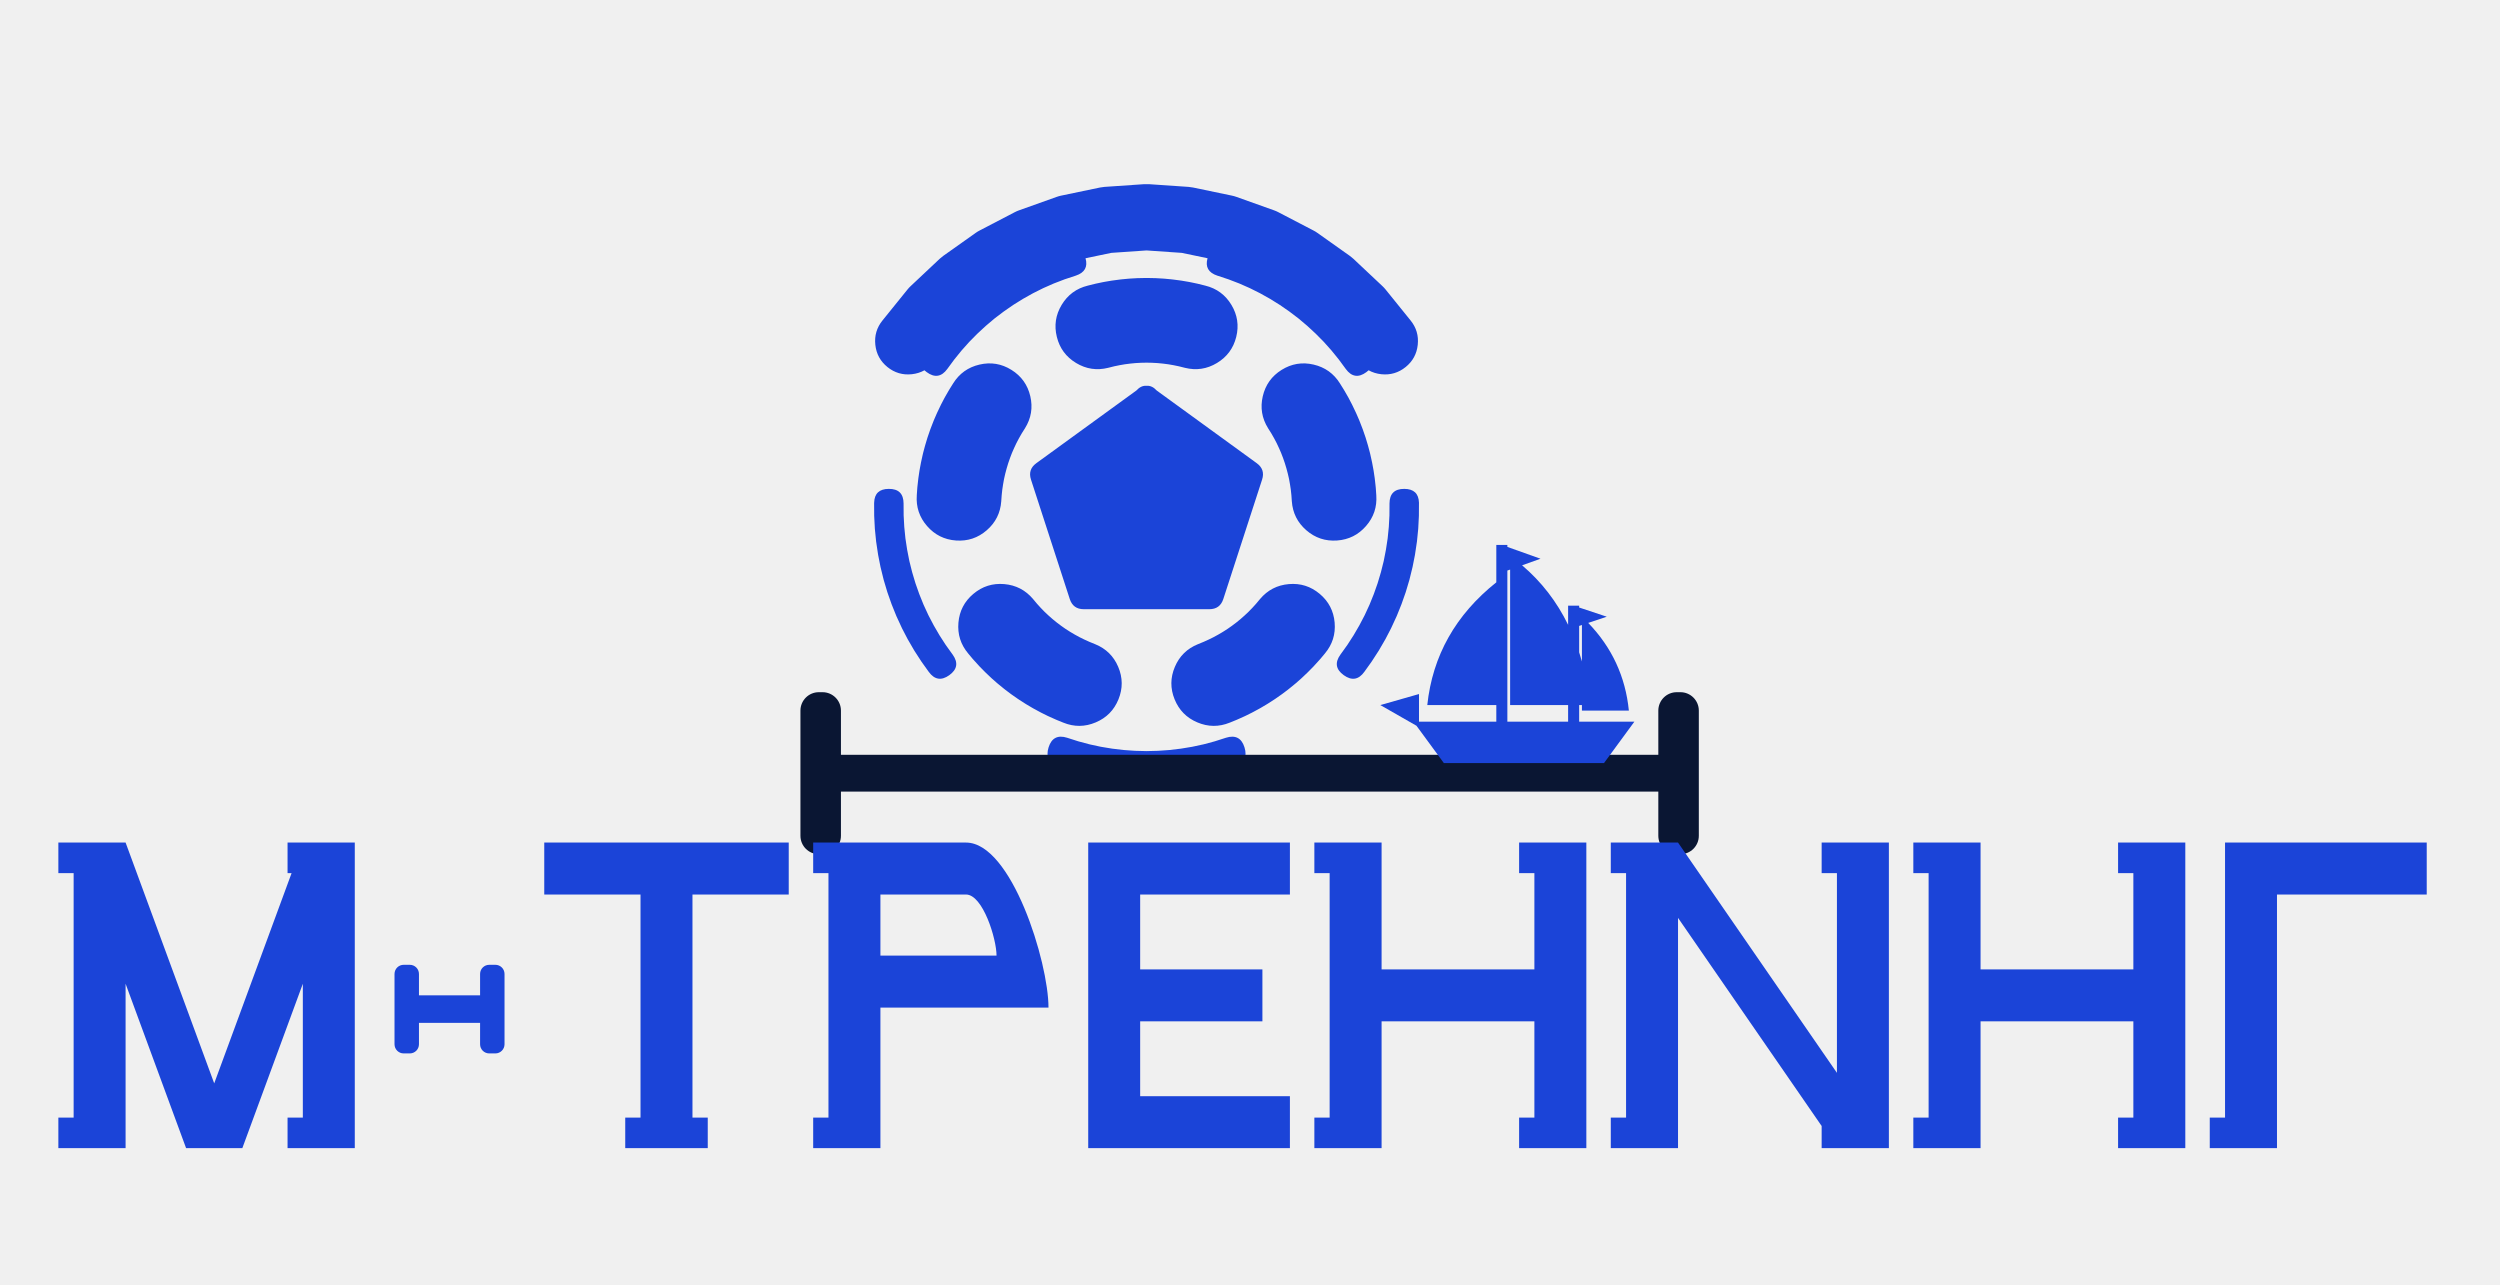
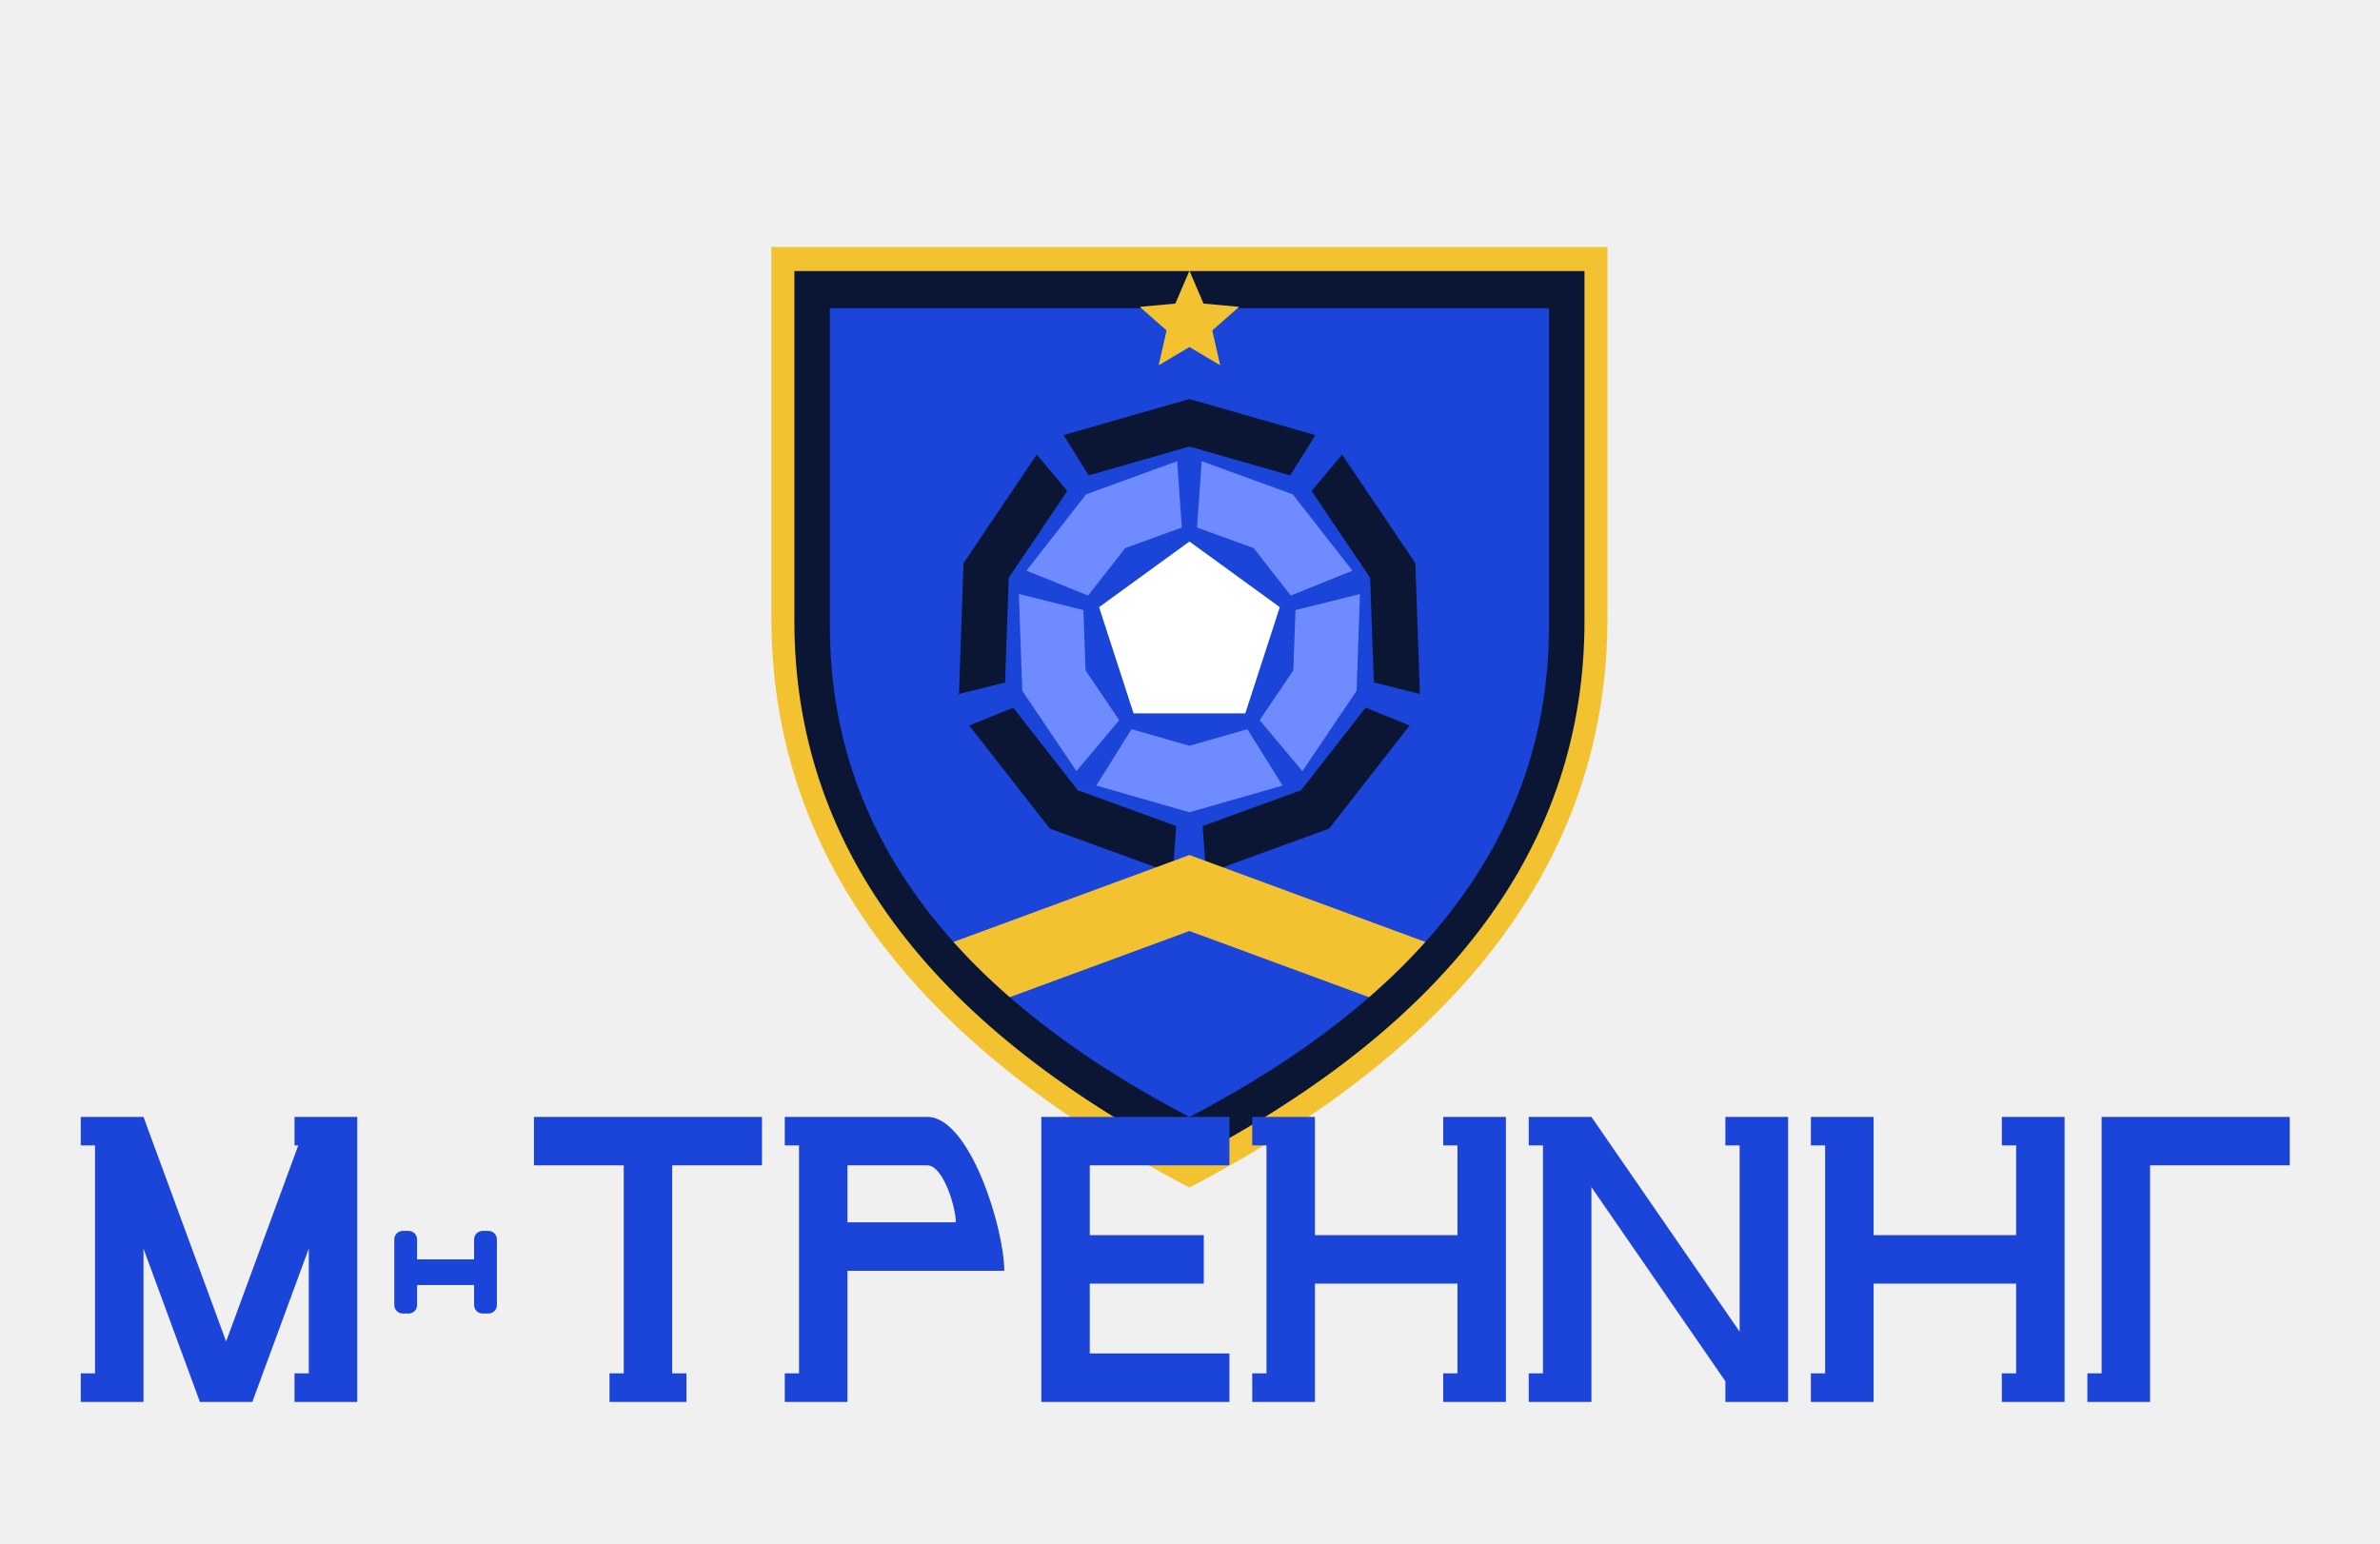
- <svg xmlns="http://www.w3.org/2000/svg" viewBox="0 0 679 349" role="img" aria-labelledby="t">
-   <g transform="translate(211.4 12)">
-     <path fill="#1B44D8" d="M28.29 75.03 35.09 66.61Q35.48 66.13 35.93 65.71L43.82 58.29Q44.27 57.87 44.77 57.51L53.6 51.25Q54.1 50.89 54.65 50.61L64.25 45.61Q64.8 45.32 65.38 45.12L75.58 41.48Q76.16 41.27 76.77 41.14L87.36 38.93Q87.97 38.81 88.58 38.76L99.38 38.02Q100 37.98 100.62 38.02L111.42 38.76Q112.03 38.81 112.64 38.93L123.23 41.14Q123.84 41.27 124.42 41.48L134.62 45.12Q135.2 45.32 135.75 45.61L145.35 50.61Q145.9 50.89 146.4 51.25L155.23 57.51Q155.73 57.87 156.18 58.29L164.07 65.71Q164.52 66.13 164.91 66.61L171.71 75.03Q174.06 77.93 173.66 81.64Q173.27 85.35 170.37 87.69Q167.47 90.03 163.76 89.64Q161.86 89.43 160.32 88.57Q160.04 88.83 159.71 89.07Q158.1 90.26 156.7 90.04Q155.3 89.83 154.12 88.22L152.21 85.63L150.24 83.2L148.16 80.87L145.96 78.64L143.67 76.52L141.28 74.5L138.79 72.61L136.22 70.83L133.57 69.18L130.84 67.65L128.04 66.25L125.18 64.99L122.26 63.87L119.21 62.86Q115.58 61.65 116.57 58.14L109.57 56.68L100 56.02L90.43 56.68L83.43 58.14Q84.42 61.65 80.79 62.86L77.74 63.87L74.82 64.99L71.96 66.25L69.16 67.65L66.43 69.18L63.78 70.83L61.21 72.61L58.72 74.5L56.33 76.52L54.04 78.64L51.84 80.87L49.76 83.2L47.79 85.63L45.88 88.22Q44.7 89.83 43.3 90.04Q41.9 90.26 40.29 89.07Q39.96 88.83 39.68 88.57Q38.14 89.43 36.24 89.64Q32.53 90.03 29.63 87.69Q26.73 85.35 26.34 81.64Q25.94 77.93 28.29 75.03ZM100 92.78Q101.5 92.67 102.76 94.06L129.93 113.8Q132.28 115.51 131.38 118.27L120.85 150.7Q119.95 153.46 117.05 153.46H82.95Q80.05 153.46 79.15 150.7L68.62 118.27Q67.72 115.51 70.07 113.8L97.24 94.06Q98.5 92.67 100 92.78ZM148.43 165.5 147.21 166.96Q147.07 167.12 146.92 167.28L145.64 168.69Q145.5 168.85 145.35 169.01L144.01 170.37Q143.86 170.52 143.71 170.67L142.32 171.99Q142.17 172.13 142.01 172.28L140.58 173.54Q140.41 173.68 140.25 173.81L138.77 175.02Q138.6 175.16 138.43 175.29L136.91 176.44Q136.74 176.57 136.56 176.69L135 177.78Q134.82 177.9 134.64 178.02L133.04 179.05Q132.86 179.17 132.67 179.28L131.03 180.25Q130.85 180.36 130.66 180.46L128.98 181.37Q128.79 181.48 128.6 181.57L126.89 182.42Q126.7 182.51 126.5 182.6L124.76 183.38Q124.56 183.47 124.37 183.55L122.6 184.27Q118.18 186.06 113.8 184.2Q109.41 182.35 107.62 177.93Q105.83 173.52 107.69 169.13Q109.54 164.75 113.96 162.96L115.52 162.32L116.87 161.71L118.19 161.06L119.49 160.35L120.76 159.6L122.01 158.8L123.22 157.95L124.4 157.06L125.54 156.13L126.65 155.15L127.72 154.14L128.75 153.08L129.74 151.99L130.83 150.69Q133.9 147.05 138.65 146.64Q143.39 146.23 147.04 149.3Q150.68 152.36 151.09 157.11Q151.5 161.85 148.43 165.5ZM37.6 122.51 37.73 120.61Q37.75 120.4 37.77 120.18L37.98 118.29Q38 118.07 38.03 117.86L38.31 115.97Q38.34 115.76 38.38 115.55L38.73 113.67Q38.77 113.46 38.82 113.25L39.23 111.39Q39.28 111.18 39.33 110.97L39.82 109.13Q39.88 108.92 39.94 108.72L40.49 106.89Q40.56 106.69 40.63 106.48L41.25 104.68Q41.32 104.48 41.4 104.28L42.09 102.5Q42.17 102.3 42.25 102.1L43.01 100.35Q43.09 100.15 43.19 99.96L44.01 98.24Q44.1 98.04 44.2 97.85L45.08 96.16Q45.18 95.97 45.29 95.78L46.24 94.13Q46.35 93.94 46.46 93.76L47.47 92.14Q49.99 88.1 54.63 87.02Q59.27 85.94 63.31 88.46Q67.35 90.98 68.43 95.62Q69.51 100.26 66.99 104.31L66.09 105.74L65.36 107.02L64.67 108.33L64.04 109.67L63.45 111.02L62.92 112.4L62.44 113.79L62.01 115.21L61.63 116.64L61.3 118.08L61.04 119.53L60.82 120.99L60.66 122.46L60.54 124.15Q60.2 128.9 56.6 132.02Q53 135.14 48.25 134.8Q43.5 134.46 40.38 130.86Q37.26 127.27 37.6 122.51ZM77.4 184.27 75.63 183.55Q75.44 183.47 75.24 183.38L73.5 182.6Q73.3 182.51 73.11 182.42L71.4 181.57Q71.21 181.48 71.02 181.37L69.34 180.46Q69.15 180.36 68.97 180.25L67.33 179.28Q67.14 179.17 66.96 179.05L65.36 178.02Q65.18 177.9 65 177.78L63.44 176.69Q63.26 176.57 63.09 176.44L61.57 175.29Q61.4 175.16 61.23 175.02L59.75 173.81Q59.59 173.68 59.42 173.54L57.99 172.28Q57.83 172.13 57.68 171.99L56.29 170.67Q56.14 170.52 55.99 170.37L54.65 169.01Q54.5 168.85 54.36 168.69L53.08 167.28Q52.93 167.12 52.79 166.96L51.57 165.5Q48.5 161.85 48.91 157.11Q49.32 152.36 52.96 149.3Q56.61 146.23 61.35 146.64Q66.1 147.05 69.17 150.69L70.26 151.99L71.25 153.08L72.28 154.14L73.35 155.15L74.46 156.13L75.6 157.06L76.78 157.95L77.99 158.8L79.24 159.6L80.51 160.35L81.81 161.06L83.13 161.71L84.48 162.32L86.04 162.96Q90.46 164.75 92.31 169.13Q94.17 173.52 92.38 177.93Q90.59 182.35 86.2 184.2Q81.82 186.06 77.4 184.27ZM84.03 65.58 85.88 65.12Q86.09 65.07 86.3 65.02L88.17 64.63Q88.38 64.59 88.59 64.55L90.47 64.23Q90.68 64.2 90.9 64.17L92.79 63.92Q93 63.89 93.22 63.87L95.12 63.69Q95.33 63.67 95.54 63.66L97.45 63.55Q97.66 63.54 97.88 63.54L99.78 63.5Q100 63.5 100.22 63.5L102.12 63.54Q102.34 63.54 102.55 63.55L104.46 63.66Q104.67 63.67 104.88 63.69L106.78 63.87Q107 63.89 107.21 63.92L109.1 64.17Q109.32 64.2 109.53 64.23L111.41 64.55Q111.62 64.59 111.83 64.63L113.7 65.02Q113.91 65.07 114.12 65.12L115.97 65.58Q120.59 66.72 123.05 70.8Q125.51 74.88 124.36 79.51Q123.21 84.13 119.13 86.59Q115.05 89.05 110.43 87.9L108.79 87.49L107.34 87.19L105.89 86.94L104.42 86.75L102.95 86.61L101.48 86.53L100 86.5L98.52 86.53L97.05 86.61L95.58 86.75L94.11 86.94L92.66 87.19L91.21 87.49L89.57 87.9Q84.95 89.05 80.87 86.59Q76.78 84.13 75.64 79.51Q74.49 74.88 76.95 70.8Q79.41 66.72 84.03 65.58ZM152.53 92.14 153.54 93.76Q153.65 93.94 153.76 94.13L154.71 95.78Q154.82 95.97 154.92 96.16L155.8 97.85Q155.9 98.04 155.99 98.24L156.81 99.96Q156.91 100.15 156.99 100.35L157.75 102.1Q157.83 102.3 157.91 102.5L158.6 104.28Q158.68 104.48 158.75 104.68L159.37 106.48Q159.44 106.69 159.51 106.89L160.06 108.72Q160.12 108.92 160.18 109.13L160.67 110.97Q160.72 111.18 160.77 111.39L161.18 113.25Q161.23 113.46 161.27 113.67L161.62 115.55Q161.66 115.76 161.69 115.97L161.97 117.86Q162 118.07 162.02 118.29L162.23 120.18Q162.25 120.4 162.27 120.61L162.4 122.51Q162.74 127.27 159.62 130.86Q156.5 134.46 151.75 134.8Q147 135.14 143.4 132.02Q139.8 128.9 139.46 124.15L139.34 122.46L139.18 120.99L138.96 119.53L138.7 118.08L138.37 116.64L137.99 115.21L137.56 113.79L137.08 112.4L136.55 111.02L135.96 109.67L135.33 108.33L134.64 107.02L133.91 105.74L133.01 104.31Q130.49 100.26 131.57 95.62Q132.65 90.98 136.69 88.46Q140.73 85.94 145.37 87.02Q150.01 88.1 152.53 92.14ZM124 196 120.84 197Q120.75 197.03 120.66 197.06L117.46 197.91Q117.36 197.93 117.27 197.95L114.03 198.66Q113.94 198.68 113.85 198.69L110.58 199.24Q110.48 199.26 110.39 199.27L107.09 199.66Q107 199.67 106.91 199.68L103.6 199.91Q103.5 199.92 103.41 199.92L100.09 200Q100.05 200 100 200Q99.95 200 99.91 200L96.59 199.92Q96.5 199.92 96.4 199.91L93.09 199.68Q93 199.67 92.91 199.66L89.61 199.27Q89.52 199.26 89.42 199.24L86.15 198.69Q86.06 198.68 85.97 198.66L82.73 197.95Q82.64 197.93 82.54 197.91L79.34 197.06Q79.25 197.03 79.16 197L76 196Q72.19 194.79 73.4 190.97Q74 189.07 75.26 188.42Q76.52 187.77 78.42 188.37L81.49 189.35L84.51 190.16L87.57 190.82L90.65 191.33L93.76 191.7L96.87 191.92L100 192L103.13 191.92L106.24 191.7L109.35 191.33L112.43 190.82L115.49 190.16L118.51 189.35L121.58 188.37Q123.48 187.77 124.74 188.42Q126 189.07 126.6 190.97Q127.81 194.79 124 196ZM173.99 124.8 173.97 128.12Q173.97 128.21 173.96 128.31L173.79 131.62Q173.78 131.71 173.77 131.81L173.44 135.11Q173.43 135.2 173.41 135.3L172.92 138.57Q172.91 138.67 172.89 138.76L172.25 142.01Q172.23 142.11 172.2 142.2L171.41 145.42Q171.38 145.51 171.36 145.6L170.41 148.78Q170.38 148.87 170.35 148.96L169.25 152.09Q169.22 152.17 169.18 152.26L167.94 155.34Q167.9 155.42 167.86 155.51L166.47 158.52Q166.43 158.61 166.39 158.69L164.86 161.63Q164.81 161.71 164.76 161.8L163.1 164.66Q163.05 164.74 163 164.82L161.19 167.61Q161.14 167.69 161.09 167.76L159.16 170.46Q156.82 173.71 153.57 171.38Q150.32 169.05 152.65 165.8L154.53 163.18L156.23 160.55L157.8 157.85L159.25 155.08L160.56 152.24L161.73 149.34L162.77 146.39L163.66 143.4L164.42 140.37L165.02 137.3L165.49 134.21L165.8 131.1L165.97 127.97L165.99 124.75Q166 122.75 167.01 121.76Q168.01 120.77 170.01 120.78Q173.86 120.8 173.99 124.5C173.99 124.57 173.99 124.65 173.99 124.73ZM40.84 170.46 38.91 167.76Q38.86 167.69 38.81 167.61L37 164.82Q36.95 164.74 36.9 164.66L35.24 161.8Q35.19 161.71 35.14 161.63L33.61 158.69Q33.57 158.61 33.53 158.52L32.14 155.51Q32.1 155.42 32.06 155.34L30.82 152.26Q30.78 152.17 30.75 152.09L29.65 148.96Q29.62 148.87 29.59 148.78L28.64 145.6Q28.62 145.51 28.59 145.42L27.8 142.2Q27.77 142.11 27.75 142.01L27.11 138.76Q27.09 138.67 27.08 138.57L26.59 135.3Q26.57 135.2 26.56 135.11L26.23 131.81Q26.22 131.71 26.21 131.62L26.04 128.31Q26.03 128.21 26.03 128.12L26.01 124.8Q26.01 124.77 26.01 124.73C26.01 124.65 26.01 124.57 26.02 124.49Q26.14 120.8 29.99 120.78Q33.99 120.75 34.01 124.75L34.03 127.97L34.2 131.1L34.51 134.21L34.98 137.3L35.58 140.37L36.34 143.4L37.23 146.39L38.27 149.34L39.44 152.24L40.75 155.08L42.2 157.85L43.77 160.55L45.47 163.18L47.35 165.8Q48.51 167.42 48.28 168.82Q48.05 170.21 46.43 171.38Q44.8 172.54 43.41 172.31Q42.01 172.08 40.84 170.46Z" />
-     <path fill="#0A1633" d="M11 176H12C14.76 176 17 178.24 17 181V193H239V181C239 178.24 241.24 176 244 176H245C247.76 176 250 178.24 250 181V215C250 217.76 247.76 220 245 220H244C241.24 220 239 217.76 239 215V203H17V215C17 217.76 14.76 220 12 220H11C8.24 220 6 217.76 6 215V181C6 178.24 8.24 176 11 176Z" />
-     <path fill="#1B44D8" d="M173.31 185.11 163.5 179.5 174 176.5V184H195V179.5H176.25Q178.4 159.39 195 146.16V136H198V136.54L207 139.75L202 141.54Q209.88 148.23 214.5 157.71V152.5H217.5V153L225 155.5L219.96 157.18Q229.62 167.18 231 181H218.25V179.5H217.5V184H232.5L224.25 195.25H180.75L173.31 185.11ZM198 142.96V184H214.5V179.5H198.75V142.7ZM217.5 158V165.17Q217.9 166.4 218.25 167.66V157.75Z" />
+ <svg xmlns="http://www.w3.org/2000/svg" viewBox="0 0 501 325" role="img" aria-labelledby="t">
+   <g transform="translate(122.38 12)">
+     <path fill="#F2C230" d="M40 40H216V118Q216 192 128 238Q40 192 40 118Z" />
+     <path fill="#0A1633" d="M44.84 45.06H211.16V118.77Q211.16 188.7 128 232.17Q44.84 188.7 44.84 118.77Z" />
+     <path fill="#1B44D8" d="M52.32 52.88H203.68V119.96Q203.68 183.6 128 223.16Q52.32 183.6 52.32 119.96Z" />
+     <path fill="#FFFFFF" d="M128 102 147.02 115.82 139.76 138.18H116.24L108.98 115.82Z" />
+     <path fill="#6E8CFF" d="M129.6 99.06 141.52 103.39 149.33 113.38 162.31 108.14 149.75 92.07 130.58 85.09Z" />
+     <path fill="#6E8CFF" d="M150.32 116.44 149.87 129.11 142.78 139.62 151.78 150.34 163.19 133.43 163.9 113.05Z" />
+     <path fill="#6E8CFF" d="M140.19 141.51 128 145 115.81 141.51 108.39 153.38 128 159 147.61 153.38Z" />
+     <path fill="#6E8CFF" d="M113.22 139.62 106.13 129.11 105.68 116.44 92.1 113.05 92.81 133.43 104.22 150.34Z" />
+     <path fill="#6E8CFF" d="M106.67 113.38 114.48 103.39 126.4 99.06 125.42 85.09 106.25 92.07 93.69 108.14Z" />
+     <path fill="#0A1633" d="M153.71 91.36 166.04 109.64 166.81 131.68 176.51 134.1 175.55 106.55 160.14 83.7Z" />
+     <path fill="#0A1633" d="M165.09 136.98 151.51 154.36 130.79 161.9 131.49 171.88 157.39 162.45 174.36 140.73Z" />
+     <path fill="#0A1633" d="M125.21 161.9 104.49 154.36 90.91 136.98 81.64 140.73 98.61 162.45 124.51 171.88Z" />
+     <path fill="#0A1633" d="M89.19 131.68 89.96 109.64 102.29 91.36 95.86 83.7 80.45 106.55 79.49 134.1Z" />
+     <path fill="#0A1633" d="M106.8 88.08 128 82 149.2 88.08 154.5 79.6 128 72 101.5 79.6Z" />
+     <path fill="#F2C230" d="M128 45 130.97 51.91 138.46 52.6 132.81 57.56 134.47 64.9 128 61.06 121.53 64.9 123.19 57.56 117.54 52.6 125.03 51.91Z" />
+     <path fill="#F2C230" d="M90.18 197.93Q83.7 192.29 78.33 186.3L128 168L177.67 186.3Q172.3 192.29 165.82 197.93L128 184L90.18 197.93Z" />
  </g>
-   <g transform="translate(20 228.84) scale(0.83)">
+   <g transform="translate(20 235.13) scale(0.6)">
    <path fill="#1B44D8" d="M-5 0H17L46 78.8L71.32 10H70V0H92V100H70V90H75V46.2L55.2 100H36.8L17 46.2V100H-5V90H0V10H-5ZM503 0H525L577 75.36V10H572V0H594V100H572V92.75L525 24.64V100H503V90H508V10H503ZM406 0H428V41.5H478V10H473V0H495V100H473V90H478V58.5H428V100H406V90H411V10H406ZM602 0H624V41.5H674V10H669V0H691V100H669V90H674V58.5H624V100H602V90H607V10H602ZM242 0H292C306.91 0 319 39.09 319 54H264V100H242V90H247V10H242ZM332 0H398V17H349V41.5H389V58.5H349V83H398V100H332ZM154 0H234V17H202.5V90H207.5V100H180.5V90H185.5V17H154ZM704 0H770V17H721V100H699V90H704ZM264 17V37H302C302 31.48 297.52 17 292 17ZM113 50H133V43C133 41.34 134.34 40 136 40H138C139.66 40 141 41.34 141 43V66C141 67.66 139.66 69 138 69H136C134.34 69 133 67.66 133 66V59H113V66C113 67.66 111.66 69 110 69H108C106.34 69 105 67.66 105 66V43C105 41.34 106.34 40 108 40H110C111.66 40 113 41.34 113 43Z" />
  </g>
</svg>
